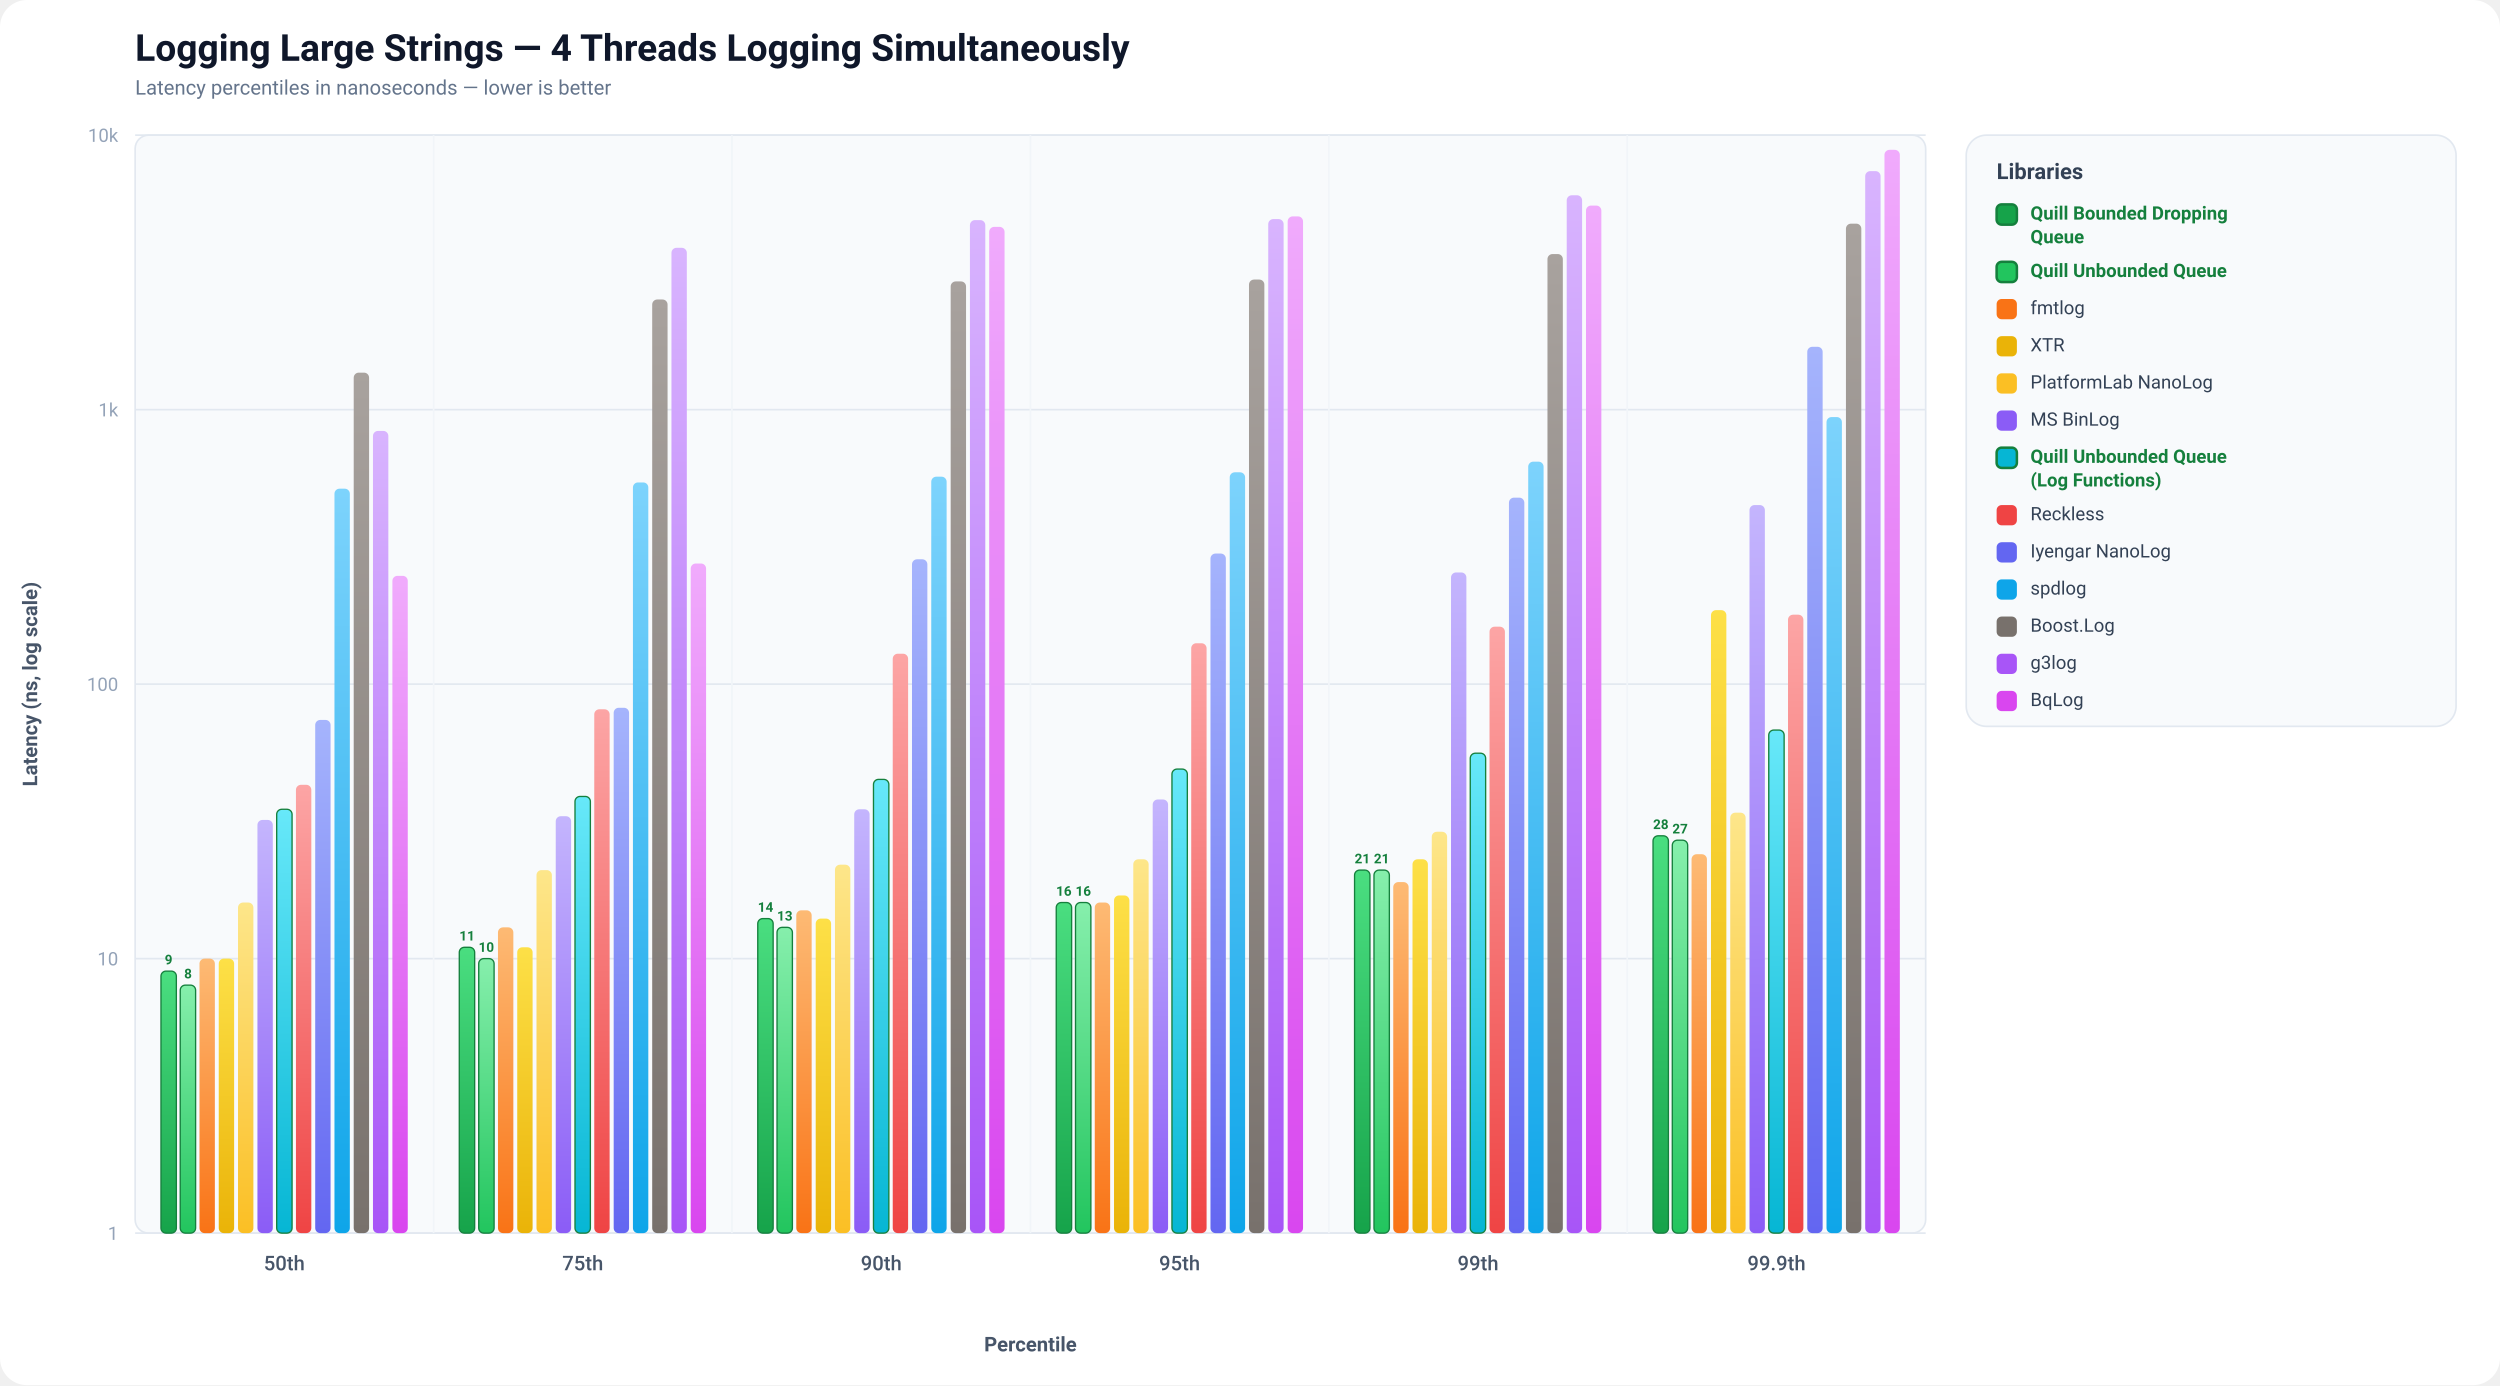
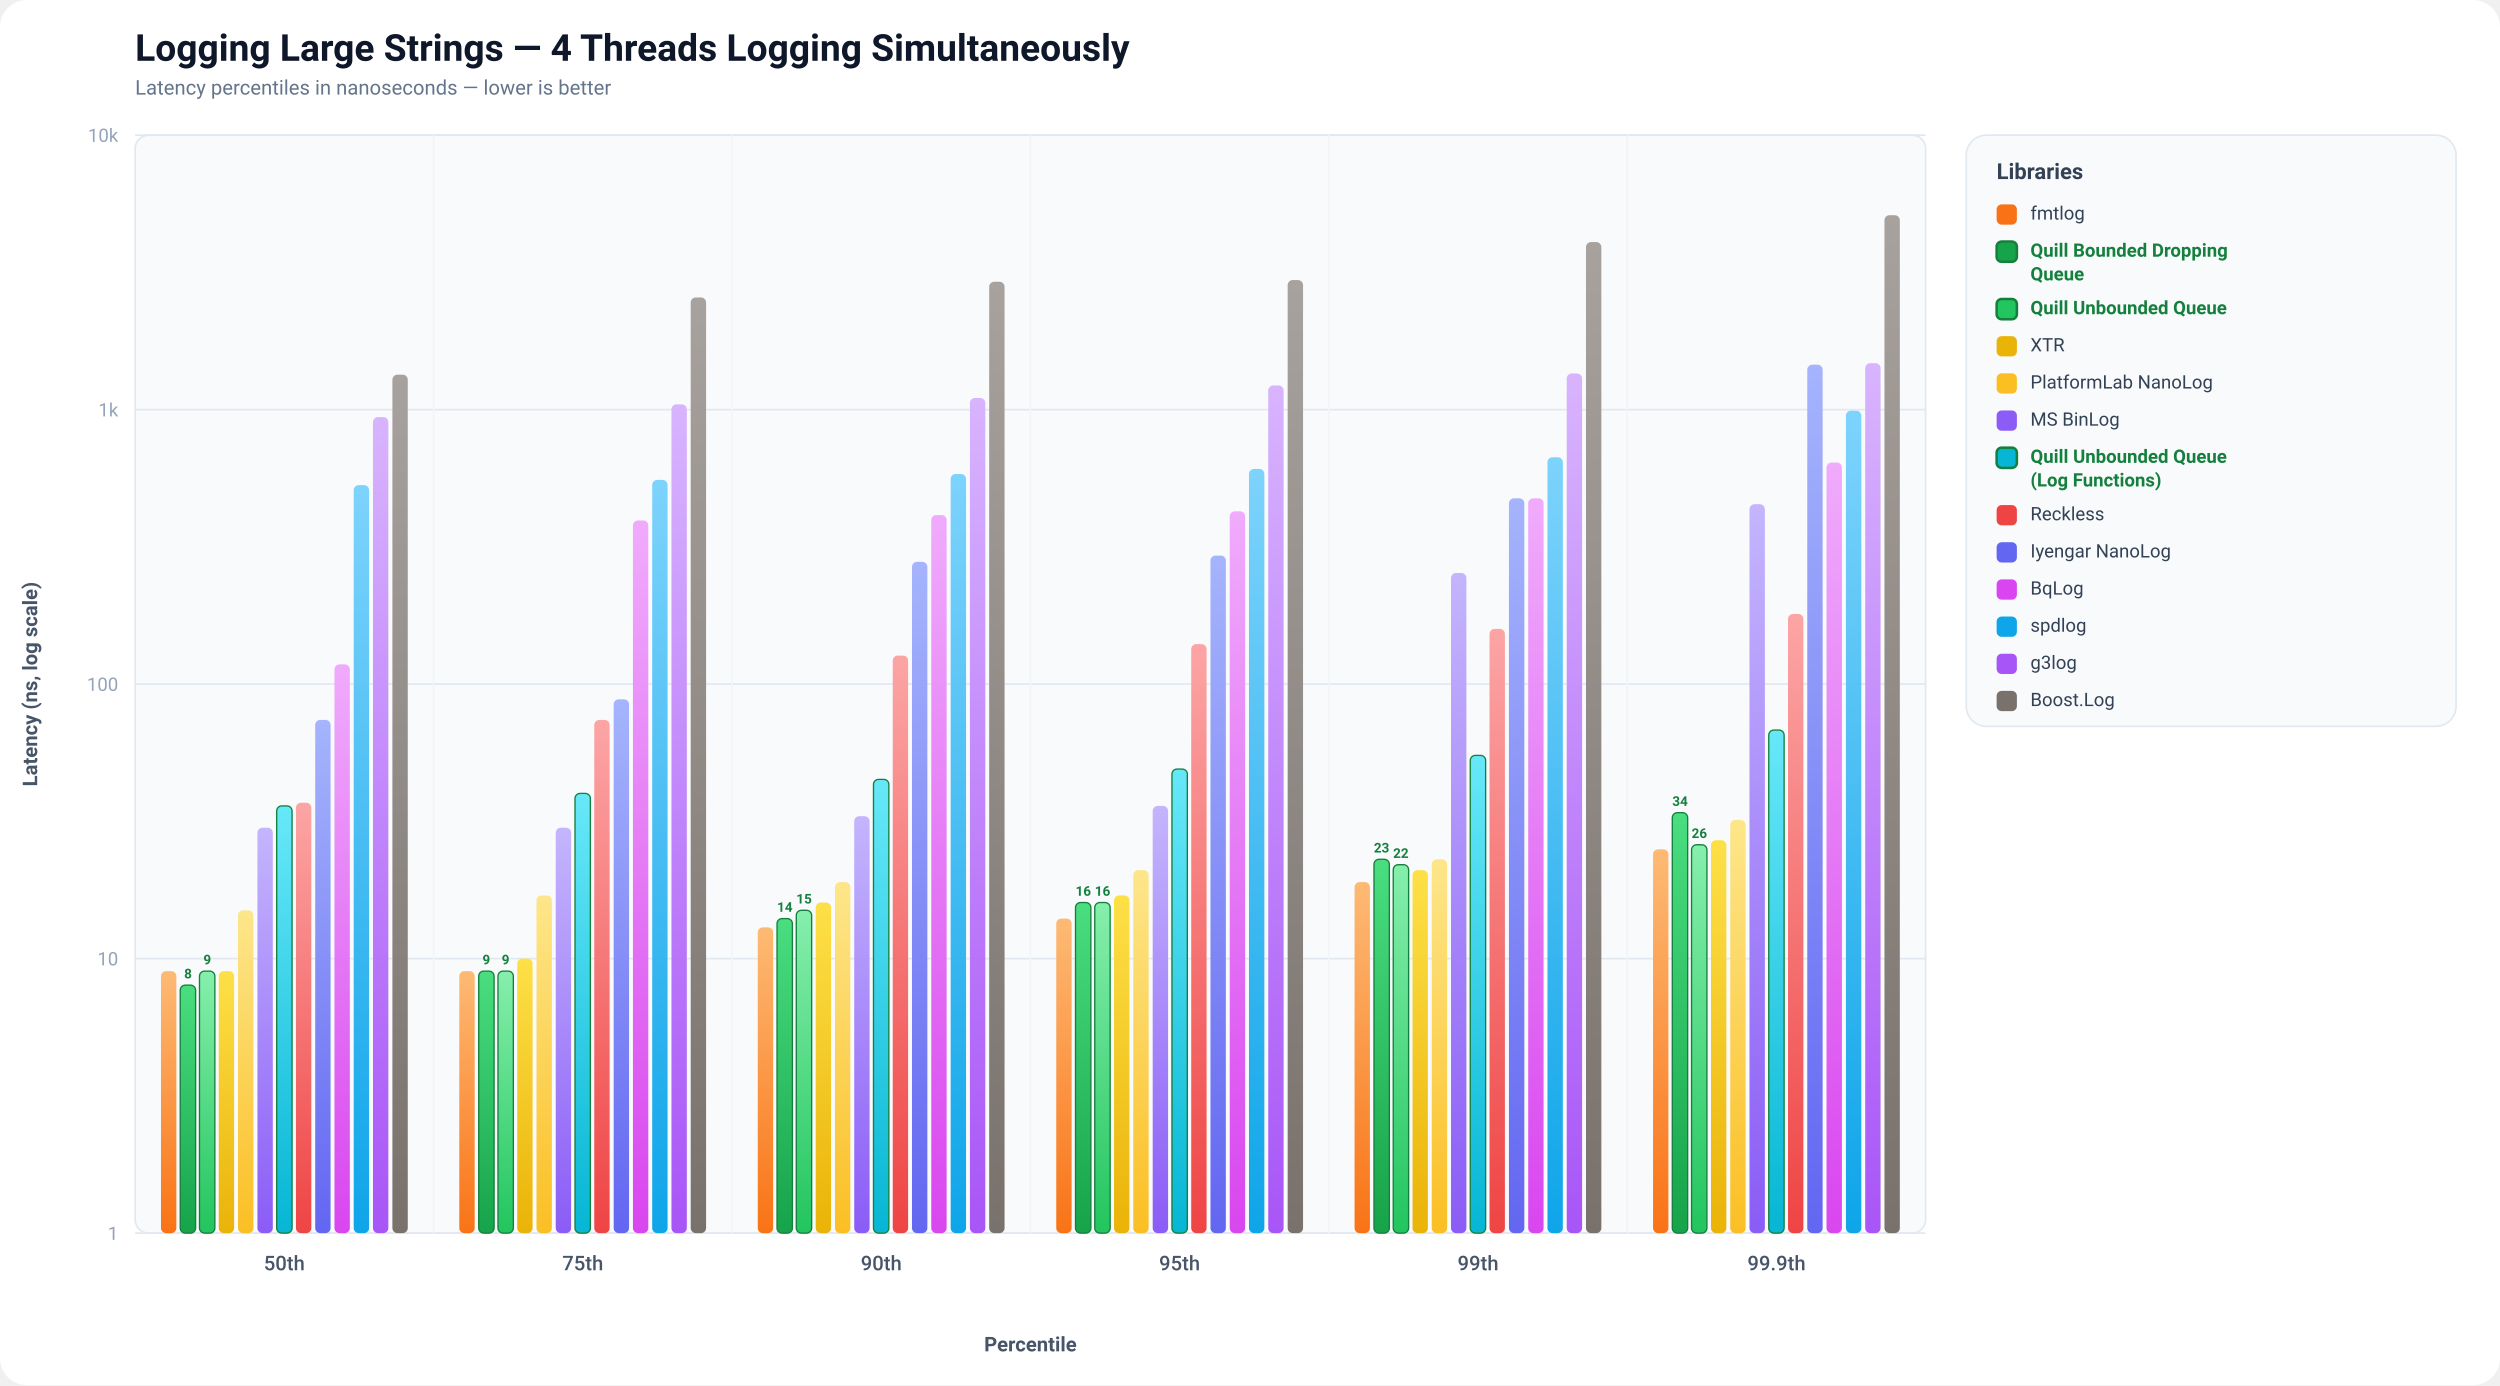
<svg xmlns="http://www.w3.org/2000/svg" width="1480" height="820" viewBox="0 0 1480 820">
  <defs>
+     <linearGradient id="grad_fmtlog" x1="0" y1="0" x2="0" y2="1">
+       <stop offset="0%" stop-color="#fdba74" />
+       <stop offset="100%" stop-color="#f97316" />
+     </linearGradient>
    <linearGradient id="grad_Quill_Bounded_Dropping_Queue" x1="0" y1="0" x2="0" y2="1">
      <stop offset="0%" stop-color="#4ade80" />
      <stop offset="100%" stop-color="#16a34a" />
    </linearGradient>
    <linearGradient id="grad_Quill_Unbounded_Queue" x1="0" y1="0" x2="0" y2="1">
      <stop offset="0%" stop-color="#86efac" />
      <stop offset="100%" stop-color="#22c55e" />
    </linearGradient>
-     <linearGradient id="grad_fmtlog" x1="0" y1="0" x2="0" y2="1">
-       <stop offset="0%" stop-color="#fdba74" />
-       <stop offset="100%" stop-color="#f97316" />
-     </linearGradient>
    <linearGradient id="grad_XTR" x1="0" y1="0" x2="0" y2="1">
      <stop offset="0%" stop-color="#fde047" />
      <stop offset="100%" stop-color="#eab308" />
    </linearGradient>
    <linearGradient id="grad_PlatformLab_NanoLog" x1="0" y1="0" x2="0" y2="1">
      <stop offset="0%" stop-color="#fde68a" />
      <stop offset="100%" stop-color="#fbbf24" />
    </linearGradient>
    <linearGradient id="grad_MS_BinLog" x1="0" y1="0" x2="0" y2="1">
      <stop offset="0%" stop-color="#c4b5fd" />
      <stop offset="100%" stop-color="#8b5cf6" />
    </linearGradient>
    <linearGradient id="grad_Quill_Unbounded_Queue__Log_Functions_" x1="0" y1="0" x2="0" y2="1">
      <stop offset="0%" stop-color="#67e8f9" />
      <stop offset="100%" stop-color="#06b6d4" />
    </linearGradient>
    <linearGradient id="grad_Reckless" x1="0" y1="0" x2="0" y2="1">
      <stop offset="0%" stop-color="#fca5a5" />
      <stop offset="100%" stop-color="#ef4444" />
    </linearGradient>
    <linearGradient id="grad_Iyengar_NanoLog" x1="0" y1="0" x2="0" y2="1">
      <stop offset="0%" stop-color="#a5b4fc" />
      <stop offset="100%" stop-color="#6366f1" />
    </linearGradient>
+     <linearGradient id="grad_BqLog" x1="0" y1="0" x2="0" y2="1">
+       <stop offset="0%" stop-color="#f0abfc" />
+       <stop offset="100%" stop-color="#d946ef" />
+     </linearGradient>
    <linearGradient id="grad_spdlog" x1="0" y1="0" x2="0" y2="1">
      <stop offset="0%" stop-color="#7dd3fc" />
      <stop offset="100%" stop-color="#0ea5e9" />
    </linearGradient>
+     <linearGradient id="grad_g3log" x1="0" y1="0" x2="0" y2="1">
+       <stop offset="0%" stop-color="#d8b4fe" />
+       <stop offset="100%" stop-color="#a855f7" />
+     </linearGradient>
    <linearGradient id="grad_Boost_Log" x1="0" y1="0" x2="0" y2="1">
      <stop offset="0%" stop-color="#a8a29e" />
      <stop offset="100%" stop-color="#78716c" />
-     </linearGradient>
-     <linearGradient id="grad_g3log" x1="0" y1="0" x2="0" y2="1">
-       <stop offset="0%" stop-color="#d8b4fe" />
-       <stop offset="100%" stop-color="#a855f7" />
-     </linearGradient>
-     <linearGradient id="grad_BqLog" x1="0" y1="0" x2="0" y2="1">
-       <stop offset="0%" stop-color="#f0abfc" />
-       <stop offset="100%" stop-color="#d946ef" />
    </linearGradient>
  </defs>
  <rect width="100%" height="100%" fill="#ffffff" rx="16" />
  <text x="80.0" y="36.0" font-family="-apple-system, BlinkMacSystemFont, Segoe UI, Roboto, Helvetica Neue, Arial, sans-serif" font-size="22" font-weight="700" text-anchor="start" fill="#0f172a">Logging Large Strings — 4 Threads Logging Simultaneously</text>
  <text x="80.0" y="56.0" font-family="-apple-system, BlinkMacSystemFont, Segoe UI, Roboto, Helvetica Neue, Arial, sans-serif" font-size="12" font-weight="400" text-anchor="start" fill="#64748b">Latency percentiles in nanoseconds — lower is better</text>
  <rect x="80" y="80" width="1060" height="650" rx="8" fill="#f8fafc" stroke="#e2e8f0" stroke-width="1" />
  <line x1="80" y1="730.0" x2="1140" y2="730.0" stroke="#e2e8f0" stroke-width="1" />
  <text x="70.0" y="734.0" font-family="-apple-system, BlinkMacSystemFont, Segoe UI, Roboto, Helvetica Neue, Arial, sans-serif" font-size="11" font-weight="400" text-anchor="end" fill="#94a3b8">1</text>
  <line x1="80" y1="567.5" x2="1140" y2="567.5" stroke="#e2e8f0" stroke-width="1" />
  <text x="70.0" y="571.5" font-family="-apple-system, BlinkMacSystemFont, Segoe UI, Roboto, Helvetica Neue, Arial, sans-serif" font-size="11" font-weight="400" text-anchor="end" fill="#94a3b8">10</text>
  <line x1="80" y1="405.0" x2="1140" y2="405.0" stroke="#e2e8f0" stroke-width="1" />
  <text x="70.0" y="409.0" font-family="-apple-system, BlinkMacSystemFont, Segoe UI, Roboto, Helvetica Neue, Arial, sans-serif" font-size="11" font-weight="400" text-anchor="end" fill="#94a3b8">100</text>
  <line x1="80" y1="242.5" x2="1140" y2="242.5" stroke="#e2e8f0" stroke-width="1" />
  <text x="70.0" y="246.5" font-family="-apple-system, BlinkMacSystemFont, Segoe UI, Roboto, Helvetica Neue, Arial, sans-serif" font-size="11" font-weight="400" text-anchor="end" fill="#94a3b8">1k</text>
  <line x1="80" y1="80.0" x2="1140" y2="80.0" stroke="#e2e8f0" stroke-width="1" />
  <text x="70.0" y="84.0" font-family="-apple-system, BlinkMacSystemFont, Segoe UI, Roboto, Helvetica Neue, Arial, sans-serif" font-size="11" font-weight="400" text-anchor="end" fill="#94a3b8">10k</text>
  <text x="168.3" y="752.0" font-family="-apple-system, BlinkMacSystemFont, Segoe UI, Roboto, Helvetica Neue, Arial, sans-serif" font-size="12" font-weight="500" text-anchor="middle" fill="#475569">50th</text>
-   <rect x="95.3" y="574.9" width="9.1" height="155.1" rx="3" fill="url(#grad_Quill_Bounded_Dropping_Queue)" stroke="#15803d" stroke-width="0.8" />
-   <rect x="106.7" y="583.2" width="9.1" height="146.8" rx="3" fill="url(#grad_Quill_Unbounded_Queue)" stroke="#15803d" stroke-width="0.8" />
-   <rect x="118.1" y="567.5" width="9.1" height="162.5" rx="3" fill="url(#grad_fmtlog)" />
-   <rect x="129.5" y="567.5" width="9.1" height="162.5" rx="3" fill="url(#grad_XTR)" />
-   <rect x="140.9" y="534.3" width="9.1" height="195.7" rx="3" fill="url(#grad_PlatformLab_NanoLog)" />
-   <rect x="152.4" y="485.4" width="9.1" height="244.6" rx="3" fill="url(#grad_MS_BinLog)" />
-   <rect x="163.8" y="479.1" width="9.1" height="250.9" rx="3" fill="url(#grad_Quill_Unbounded_Queue__Log_Functions_)" stroke="#15803d" stroke-width="0.8" />
-   <rect x="175.2" y="464.6" width="9.1" height="265.4" rx="3" fill="url(#grad_Reckless)" />
+   <rect x="95.3" y="574.9" width="9.1" height="155.1" rx="3" fill="url(#grad_fmtlog)" />
+   <rect x="106.7" y="583.2" width="9.1" height="146.8" rx="3" fill="url(#grad_Quill_Bounded_Dropping_Queue)" stroke="#15803d" stroke-width="0.8" />
+   <rect x="118.1" y="574.9" width="9.1" height="155.1" rx="3" fill="url(#grad_Quill_Unbounded_Queue)" stroke="#15803d" stroke-width="0.8" />
+   <rect x="129.5" y="574.9" width="9.1" height="155.1" rx="3" fill="url(#grad_XTR)" />
+   <rect x="140.9" y="538.9" width="9.1" height="191.1" rx="3" fill="url(#grad_PlatformLab_NanoLog)" />
+   <rect x="152.4" y="490.0" width="9.1" height="240.0" rx="3" fill="url(#grad_MS_BinLog)" />
+   <rect x="163.8" y="477.1" width="9.1" height="252.9" rx="3" fill="url(#grad_Quill_Unbounded_Queue__Log_Functions_)" stroke="#15803d" stroke-width="0.8" />
+   <rect x="175.2" y="475.2" width="9.1" height="254.8" rx="3" fill="url(#grad_Reckless)" />
  <rect x="186.6" y="426.2" width="9.1" height="303.8" rx="3" fill="url(#grad_Iyengar_NanoLog)" />
-   <rect x="198.0" y="289.3" width="9.1" height="440.7" rx="3" fill="url(#grad_spdlog)" />
-   <rect x="209.4" y="220.6" width="9.1" height="509.4" rx="3" fill="url(#grad_Boost_Log)" />
-   <rect x="220.8" y="255.1" width="9.1" height="474.9" rx="3" fill="url(#grad_g3log)" />
-   <rect x="232.3" y="340.9" width="9.1" height="389.1" rx="3" fill="url(#grad_BqLog)" />
+   <rect x="198.0" y="393.3" width="9.1" height="336.7" rx="3" fill="url(#grad_BqLog)" />
+   <rect x="209.4" y="287.2" width="9.1" height="442.8" rx="3" fill="url(#grad_spdlog)" />
+   <rect x="220.8" y="246.9" width="9.1" height="483.1" rx="3" fill="url(#grad_g3log)" />
+   <rect x="232.3" y="221.8" width="9.1" height="508.2" rx="3" fill="url(#grad_Boost_Log)" />
  <line x1="256.7" y1="80" x2="256.7" y2="730" stroke="#f1f5f9" stroke-width="1" />
  <text x="345.0" y="752.0" font-family="-apple-system, BlinkMacSystemFont, Segoe UI, Roboto, Helvetica Neue, Arial, sans-serif" font-size="12" font-weight="500" text-anchor="middle" fill="#475569">75th</text>
-   <rect x="271.9" y="560.8" width="9.1" height="169.2" rx="3" fill="url(#grad_Quill_Bounded_Dropping_Queue)" stroke="#15803d" stroke-width="0.8" />
-   <rect x="283.4" y="567.5" width="9.1" height="162.5" rx="3" fill="url(#grad_Quill_Unbounded_Queue)" stroke="#15803d" stroke-width="0.8" />
-   <rect x="294.8" y="549.0" width="9.1" height="181.0" rx="3" fill="url(#grad_fmtlog)" />
-   <rect x="306.2" y="560.8" width="9.1" height="169.2" rx="3" fill="url(#grad_XTR)" />
-   <rect x="317.6" y="515.1" width="9.1" height="214.9" rx="3" fill="url(#grad_PlatformLab_NanoLog)" />
-   <rect x="329.0" y="483.2" width="9.1" height="246.8" rx="3" fill="url(#grad_MS_BinLog)" />
-   <rect x="340.4" y="471.5" width="9.1" height="258.5" rx="3" fill="url(#grad_Quill_Unbounded_Queue__Log_Functions_)" stroke="#15803d" stroke-width="0.8" />
-   <rect x="351.8" y="419.9" width="9.1" height="310.1" rx="3" fill="url(#grad_Reckless)" />
-   <rect x="363.3" y="419.0" width="9.1" height="311.0" rx="3" fill="url(#grad_Iyengar_NanoLog)" />
-   <rect x="374.7" y="285.6" width="9.1" height="444.4" rx="3" fill="url(#grad_spdlog)" />
-   <rect x="386.1" y="177.3" width="9.1" height="552.7" rx="3" fill="url(#grad_Boost_Log)" />
-   <rect x="397.5" y="146.7" width="9.1" height="583.3" rx="3" fill="url(#grad_g3log)" />
-   <rect x="408.9" y="333.6" width="9.1" height="396.4" rx="3" fill="url(#grad_BqLog)" />
+   <rect x="271.9" y="574.9" width="9.1" height="155.1" rx="3" fill="url(#grad_fmtlog)" />
+   <rect x="283.4" y="574.9" width="9.1" height="155.1" rx="3" fill="url(#grad_Quill_Bounded_Dropping_Queue)" stroke="#15803d" stroke-width="0.8" />
+   <rect x="294.8" y="574.9" width="9.1" height="155.1" rx="3" fill="url(#grad_Quill_Unbounded_Queue)" stroke="#15803d" stroke-width="0.8" />
+   <rect x="306.2" y="567.5" width="9.1" height="162.5" rx="3" fill="url(#grad_XTR)" />
+   <rect x="317.6" y="530.1" width="9.1" height="199.9" rx="3" fill="url(#grad_PlatformLab_NanoLog)" />
+   <rect x="329.0" y="490.0" width="9.1" height="240.0" rx="3" fill="url(#grad_MS_BinLog)" />
+   <rect x="340.4" y="469.7" width="9.1" height="260.3" rx="3" fill="url(#grad_Quill_Unbounded_Queue__Log_Functions_)" stroke="#15803d" stroke-width="0.8" />
+   <rect x="351.8" y="426.2" width="9.1" height="303.8" rx="3" fill="url(#grad_Reckless)" />
+   <rect x="363.3" y="414.0" width="9.1" height="316.0" rx="3" fill="url(#grad_Iyengar_NanoLog)" />
+   <rect x="374.7" y="308.1" width="9.1" height="421.9" rx="3" fill="url(#grad_BqLog)" />
+   <rect x="386.1" y="284.1" width="9.1" height="445.9" rx="3" fill="url(#grad_spdlog)" />
+   <rect x="397.5" y="239.4" width="9.1" height="490.6" rx="3" fill="url(#grad_g3log)" />
+   <rect x="408.9" y="176.1" width="9.1" height="553.9" rx="3" fill="url(#grad_Boost_Log)" />
  <line x1="433.3" y1="80" x2="433.3" y2="730" stroke="#f1f5f9" stroke-width="1" />
  <text x="521.7" y="752.0" font-family="-apple-system, BlinkMacSystemFont, Segoe UI, Roboto, Helvetica Neue, Arial, sans-serif" font-size="12" font-weight="500" text-anchor="middle" fill="#475569">90th</text>
-   <rect x="448.6" y="543.8" width="9.1" height="186.2" rx="3" fill="url(#grad_Quill_Bounded_Dropping_Queue)" stroke="#15803d" stroke-width="0.8" />
-   <rect x="460.0" y="549.0" width="9.1" height="181.0" rx="3" fill="url(#grad_Quill_Unbounded_Queue)" stroke="#15803d" stroke-width="0.8" />
-   <rect x="471.4" y="538.9" width="9.1" height="191.1" rx="3" fill="url(#grad_fmtlog)" />
-   <rect x="482.9" y="543.8" width="9.1" height="186.2" rx="3" fill="url(#grad_XTR)" />
-   <rect x="494.3" y="511.9" width="9.1" height="218.1" rx="3" fill="url(#grad_PlatformLab_NanoLog)" />
-   <rect x="505.7" y="479.1" width="9.1" height="250.9" rx="3" fill="url(#grad_MS_BinLog)" />
+   <rect x="448.6" y="549.0" width="9.1" height="181.0" rx="3" fill="url(#grad_fmtlog)" />
+   <rect x="460.0" y="543.8" width="9.1" height="186.2" rx="3" fill="url(#grad_Quill_Bounded_Dropping_Queue)" stroke="#15803d" stroke-width="0.8" />
+   <rect x="471.4" y="538.9" width="9.1" height="191.1" rx="3" fill="url(#grad_Quill_Unbounded_Queue)" stroke="#15803d" stroke-width="0.8" />
+   <rect x="482.9" y="534.3" width="9.1" height="195.7" rx="3" fill="url(#grad_XTR)" />
+   <rect x="494.3" y="522.2" width="9.1" height="207.8" rx="3" fill="url(#grad_PlatformLab_NanoLog)" />
+   <rect x="505.7" y="483.2" width="9.1" height="246.8" rx="3" fill="url(#grad_MS_BinLog)" />
  <rect x="517.1" y="461.4" width="9.1" height="268.6" rx="3" fill="url(#grad_Quill_Unbounded_Queue__Log_Functions_)" stroke="#15803d" stroke-width="0.8" />
-   <rect x="528.5" y="387.0" width="9.1" height="343.0" rx="3" fill="url(#grad_Reckless)" />
-   <rect x="539.9" y="331.1" width="9.1" height="398.9" rx="3" fill="url(#grad_Iyengar_NanoLog)" />
-   <rect x="551.3" y="282.2" width="9.1" height="447.8" rx="3" fill="url(#grad_spdlog)" />
-   <rect x="562.8" y="166.6" width="9.1" height="563.4" rx="3" fill="url(#grad_Boost_Log)" />
-   <rect x="574.2" y="130.3" width="9.1" height="599.7" rx="3" fill="url(#grad_g3log)" />
-   <rect x="585.6" y="134.3" width="9.1" height="595.7" rx="3" fill="url(#grad_BqLog)" />
+   <rect x="528.5" y="388.1" width="9.1" height="341.9" rx="3" fill="url(#grad_Reckless)" />
+   <rect x="539.9" y="332.6" width="9.1" height="397.4" rx="3" fill="url(#grad_Iyengar_NanoLog)" />
+   <rect x="551.3" y="304.9" width="9.1" height="425.1" rx="3" fill="url(#grad_BqLog)" />
+   <rect x="562.8" y="280.6" width="9.1" height="449.4" rx="3" fill="url(#grad_spdlog)" />
+   <rect x="574.2" y="235.6" width="9.1" height="494.4" rx="3" fill="url(#grad_g3log)" />
+   <rect x="585.6" y="166.8" width="9.1" height="563.2" rx="3" fill="url(#grad_Boost_Log)" />
  <line x1="610.0" y1="80" x2="610.0" y2="730" stroke="#f1f5f9" stroke-width="1" />
  <text x="698.3" y="752.0" font-family="-apple-system, BlinkMacSystemFont, Segoe UI, Roboto, Helvetica Neue, Arial, sans-serif" font-size="12" font-weight="500" text-anchor="middle" fill="#475569">95th</text>
-   <rect x="625.3" y="534.3" width="9.1" height="195.7" rx="3" fill="url(#grad_Quill_Bounded_Dropping_Queue)" stroke="#15803d" stroke-width="0.8" />
-   <rect x="636.7" y="534.3" width="9.1" height="195.7" rx="3" fill="url(#grad_Quill_Unbounded_Queue)" stroke="#15803d" stroke-width="0.8" />
-   <rect x="648.1" y="534.3" width="9.1" height="195.7" rx="3" fill="url(#grad_fmtlog)" />
+   <rect x="625.3" y="543.8" width="9.1" height="186.2" rx="3" fill="url(#grad_fmtlog)" />
+   <rect x="636.7" y="534.3" width="9.1" height="195.7" rx="3" fill="url(#grad_Quill_Bounded_Dropping_Queue)" stroke="#15803d" stroke-width="0.8" />
+   <rect x="648.1" y="534.3" width="9.1" height="195.7" rx="3" fill="url(#grad_Quill_Unbounded_Queue)" stroke="#15803d" stroke-width="0.8" />
  <rect x="659.5" y="530.1" width="9.1" height="199.9" rx="3" fill="url(#grad_XTR)" />
-   <rect x="670.9" y="508.7" width="9.1" height="221.3" rx="3" fill="url(#grad_PlatformLab_NanoLog)" />
-   <rect x="682.4" y="473.3" width="9.1" height="256.7" rx="3" fill="url(#grad_MS_BinLog)" />
+   <rect x="670.9" y="515.1" width="9.1" height="214.9" rx="3" fill="url(#grad_PlatformLab_NanoLog)" />
+   <rect x="682.4" y="477.1" width="9.1" height="252.9" rx="3" fill="url(#grad_MS_BinLog)" />
  <rect x="693.8" y="455.3" width="9.1" height="274.7" rx="3" fill="url(#grad_Quill_Unbounded_Queue__Log_Functions_)" stroke="#15803d" stroke-width="0.8" />
-   <rect x="705.2" y="380.8" width="9.1" height="349.2" rx="3" fill="url(#grad_Reckless)" />
-   <rect x="716.6" y="327.7" width="9.1" height="402.3" rx="3" fill="url(#grad_Iyengar_NanoLog)" />
-   <rect x="728.0" y="279.6" width="9.1" height="450.4" rx="3" fill="url(#grad_spdlog)" />
-   <rect x="739.4" y="165.5" width="9.1" height="564.5" rx="3" fill="url(#grad_Boost_Log)" />
-   <rect x="750.8" y="129.7" width="9.1" height="600.3" rx="3" fill="url(#grad_g3log)" />
-   <rect x="762.3" y="128.1" width="9.1" height="601.9" rx="3" fill="url(#grad_BqLog)" />
+   <rect x="705.2" y="381.3" width="9.1" height="348.7" rx="3" fill="url(#grad_Reckless)" />
+   <rect x="716.6" y="328.9" width="9.1" height="401.1" rx="3" fill="url(#grad_Iyengar_NanoLog)" />
+   <rect x="728.0" y="302.7" width="9.1" height="427.3" rx="3" fill="url(#grad_BqLog)" />
+   <rect x="739.4" y="277.6" width="9.1" height="452.4" rx="3" fill="url(#grad_spdlog)" />
+   <rect x="750.8" y="228.2" width="9.1" height="501.8" rx="3" fill="url(#grad_g3log)" />
+   <rect x="762.3" y="165.8" width="9.1" height="564.2" rx="3" fill="url(#grad_Boost_Log)" />
  <line x1="786.7" y1="80" x2="786.7" y2="730" stroke="#f1f5f9" stroke-width="1" />
  <text x="875.0" y="752.0" font-family="-apple-system, BlinkMacSystemFont, Segoe UI, Roboto, Helvetica Neue, Arial, sans-serif" font-size="12" font-weight="500" text-anchor="middle" fill="#475569">99th</text>
-   <rect x="801.9" y="515.1" width="9.1" height="214.9" rx="3" fill="url(#grad_Quill_Bounded_Dropping_Queue)" stroke="#15803d" stroke-width="0.8" />
-   <rect x="813.4" y="515.1" width="9.1" height="214.9" rx="3" fill="url(#grad_Quill_Unbounded_Queue)" stroke="#15803d" stroke-width="0.8" />
-   <rect x="824.8" y="522.2" width="9.1" height="207.8" rx="3" fill="url(#grad_fmtlog)" />
-   <rect x="836.2" y="508.7" width="9.1" height="221.3" rx="3" fill="url(#grad_XTR)" />
-   <rect x="847.6" y="492.4" width="9.1" height="237.6" rx="3" fill="url(#grad_PlatformLab_NanoLog)" />
-   <rect x="859.0" y="338.9" width="9.1" height="391.1" rx="3" fill="url(#grad_MS_BinLog)" />
-   <rect x="870.4" y="445.9" width="9.1" height="284.1" rx="3" fill="url(#grad_Quill_Unbounded_Queue__Log_Functions_)" stroke="#15803d" stroke-width="0.8" />
-   <rect x="881.8" y="371.0" width="9.1" height="359.0" rx="3" fill="url(#grad_Reckless)" />
-   <rect x="893.3" y="294.6" width="9.1" height="435.4" rx="3" fill="url(#grad_Iyengar_NanoLog)" />
-   <rect x="904.7" y="273.3" width="9.1" height="456.7" rx="3" fill="url(#grad_spdlog)" />
-   <rect x="916.1" y="150.4" width="9.1" height="579.6" rx="3" fill="url(#grad_Boost_Log)" />
-   <rect x="927.5" y="115.6" width="9.1" height="614.4" rx="3" fill="url(#grad_g3log)" />
-   <rect x="938.9" y="121.7" width="9.1" height="608.3" rx="3" fill="url(#grad_BqLog)" />
+   <rect x="801.9" y="522.2" width="9.1" height="207.8" rx="3" fill="url(#grad_fmtlog)" />
+   <rect x="813.4" y="508.7" width="9.1" height="221.3" rx="3" fill="url(#grad_Quill_Bounded_Dropping_Queue)" stroke="#15803d" stroke-width="0.8" />
+   <rect x="824.8" y="511.9" width="9.1" height="218.1" rx="3" fill="url(#grad_Quill_Unbounded_Queue)" stroke="#15803d" stroke-width="0.8" />
+   <rect x="836.2" y="515.1" width="9.1" height="214.9" rx="3" fill="url(#grad_XTR)" />
+   <rect x="847.6" y="508.7" width="9.1" height="221.3" rx="3" fill="url(#grad_PlatformLab_NanoLog)" />
+   <rect x="859.0" y="339.2" width="9.1" height="390.8" rx="3" fill="url(#grad_MS_BinLog)" />
+   <rect x="870.4" y="447.2" width="9.1" height="282.8" rx="3" fill="url(#grad_Quill_Unbounded_Queue__Log_Functions_)" stroke="#15803d" stroke-width="0.8" />
+   <rect x="881.8" y="372.3" width="9.1" height="357.7" rx="3" fill="url(#grad_Reckless)" />
+   <rect x="893.3" y="295.0" width="9.1" height="435.0" rx="3" fill="url(#grad_Iyengar_NanoLog)" />
+   <rect x="904.7" y="295.0" width="9.1" height="435.0" rx="3" fill="url(#grad_BqLog)" />
+   <rect x="916.1" y="270.7" width="9.1" height="459.3" rx="3" fill="url(#grad_spdlog)" />
+   <rect x="927.5" y="221.1" width="9.1" height="508.9" rx="3" fill="url(#grad_g3log)" />
+   <rect x="938.9" y="143.3" width="9.1" height="586.7" rx="3" fill="url(#grad_Boost_Log)" />
  <line x1="963.3" y1="80" x2="963.3" y2="730" stroke="#f1f5f9" stroke-width="1" />
  <text x="1051.7" y="752.0" font-family="-apple-system, BlinkMacSystemFont, Segoe UI, Roboto, Helvetica Neue, Arial, sans-serif" font-size="12" font-weight="500" text-anchor="middle" fill="#475569">99.9th</text>
-   <rect x="978.6" y="494.8" width="9.1" height="235.2" rx="3" fill="url(#grad_Quill_Bounded_Dropping_Queue)" stroke="#15803d" stroke-width="0.8" />
-   <rect x="990.0" y="497.4" width="9.1" height="232.6" rx="3" fill="url(#grad_Quill_Unbounded_Queue)" stroke="#15803d" stroke-width="0.8" />
-   <rect x="1001.4" y="505.7" width="9.1" height="224.3" rx="3" fill="url(#grad_fmtlog)" />
-   <rect x="1012.9" y="361.2" width="9.1" height="368.8" rx="3" fill="url(#grad_XTR)" />
-   <rect x="1024.3" y="481.1" width="9.1" height="248.9" rx="3" fill="url(#grad_PlatformLab_NanoLog)" />
-   <rect x="1035.7" y="299.0" width="9.1" height="431.0" rx="3" fill="url(#grad_MS_BinLog)" />
+   <rect x="978.6" y="502.8" width="9.1" height="227.2" rx="3" fill="url(#grad_fmtlog)" />
+   <rect x="990.0" y="481.1" width="9.1" height="248.9" rx="3" fill="url(#grad_Quill_Bounded_Dropping_Queue)" stroke="#15803d" stroke-width="0.8" />
+   <rect x="1001.4" y="500.1" width="9.1" height="229.9" rx="3" fill="url(#grad_Quill_Unbounded_Queue)" stroke="#15803d" stroke-width="0.8" />
+   <rect x="1012.9" y="497.4" width="9.1" height="232.6" rx="3" fill="url(#grad_XTR)" />
+   <rect x="1024.3" y="485.4" width="9.1" height="244.6" rx="3" fill="url(#grad_PlatformLab_NanoLog)" />
+   <rect x="1035.7" y="298.5" width="9.1" height="431.5" rx="3" fill="url(#grad_MS_BinLog)" />
  <rect x="1047.1" y="432.2" width="9.1" height="297.8" rx="3" fill="url(#grad_Quill_Unbounded_Queue__Log_Functions_)" stroke="#15803d" stroke-width="0.8" />
-   <rect x="1058.5" y="363.9" width="9.1" height="366.1" rx="3" fill="url(#grad_Reckless)" />
-   <rect x="1069.9" y="205.3" width="9.1" height="524.7" rx="3" fill="url(#grad_Iyengar_NanoLog)" />
-   <rect x="1081.3" y="246.9" width="9.1" height="483.1" rx="3" fill="url(#grad_spdlog)" />
-   <rect x="1092.8" y="132.4" width="9.1" height="597.6" rx="3" fill="url(#grad_Boost_Log)" />
-   <rect x="1104.2" y="101.3" width="9.1" height="628.7" rx="3" fill="url(#grad_g3log)" />
-   <rect x="1115.6" y="88.7" width="9.1" height="641.3" rx="3" fill="url(#grad_BqLog)" />
-   <text x="99.8" y="570.9" font-family="-apple-system, BlinkMacSystemFont, Segoe UI, Roboto, Helvetica Neue, Arial, sans-serif" font-size="8" font-weight="700" text-anchor="middle" fill="#15803d">9</text>
+   <rect x="1058.5" y="363.5" width="9.1" height="366.5" rx="3" fill="url(#grad_Reckless)" />
+   <rect x="1069.9" y="215.9" width="9.1" height="514.1" rx="3" fill="url(#grad_Iyengar_NanoLog)" />
+   <rect x="1081.3" y="273.8" width="9.1" height="456.2" rx="3" fill="url(#grad_BqLog)" />
+   <rect x="1092.8" y="243.1" width="9.1" height="486.9" rx="3" fill="url(#grad_spdlog)" />
+   <rect x="1104.2" y="215.0" width="9.1" height="515.0" rx="3" fill="url(#grad_g3log)" />
+   <rect x="1115.6" y="127.4" width="9.1" height="602.6" rx="3" fill="url(#grad_Boost_Log)" />
  <text x="111.3" y="579.2" font-family="-apple-system, BlinkMacSystemFont, Segoe UI, Roboto, Helvetica Neue, Arial, sans-serif" font-size="8" font-weight="700" text-anchor="middle" fill="#15803d">8</text>
-   <text x="276.5" y="556.8" font-family="-apple-system, BlinkMacSystemFont, Segoe UI, Roboto, Helvetica Neue, Arial, sans-serif" font-size="8" font-weight="700" text-anchor="middle" fill="#15803d">11</text>
-   <text x="287.9" y="563.5" font-family="-apple-system, BlinkMacSystemFont, Segoe UI, Roboto, Helvetica Neue, Arial, sans-serif" font-size="8" font-weight="700" text-anchor="middle" fill="#15803d">10</text>
-   <text x="453.2" y="539.8" font-family="-apple-system, BlinkMacSystemFont, Segoe UI, Roboto, Helvetica Neue, Arial, sans-serif" font-size="8" font-weight="700" text-anchor="middle" fill="#15803d">14</text>
-   <text x="464.6" y="545.0" font-family="-apple-system, BlinkMacSystemFont, Segoe UI, Roboto, Helvetica Neue, Arial, sans-serif" font-size="8" font-weight="700" text-anchor="middle" fill="#15803d">13</text>
-   <text x="629.8" y="530.3" font-family="-apple-system, BlinkMacSystemFont, Segoe UI, Roboto, Helvetica Neue, Arial, sans-serif" font-size="8" font-weight="700" text-anchor="middle" fill="#15803d">16</text>
+   <text x="122.7" y="570.9" font-family="-apple-system, BlinkMacSystemFont, Segoe UI, Roboto, Helvetica Neue, Arial, sans-serif" font-size="8" font-weight="700" text-anchor="middle" fill="#15803d">9</text>
+   <text x="287.9" y="570.9" font-family="-apple-system, BlinkMacSystemFont, Segoe UI, Roboto, Helvetica Neue, Arial, sans-serif" font-size="8" font-weight="700" text-anchor="middle" fill="#15803d">9</text>
+   <text x="299.3" y="570.9" font-family="-apple-system, BlinkMacSystemFont, Segoe UI, Roboto, Helvetica Neue, Arial, sans-serif" font-size="8" font-weight="700" text-anchor="middle" fill="#15803d">9</text>
+   <text x="464.6" y="539.8" font-family="-apple-system, BlinkMacSystemFont, Segoe UI, Roboto, Helvetica Neue, Arial, sans-serif" font-size="8" font-weight="700" text-anchor="middle" fill="#15803d">14</text>
+   <text x="476.0" y="534.9" font-family="-apple-system, BlinkMacSystemFont, Segoe UI, Roboto, Helvetica Neue, Arial, sans-serif" font-size="8" font-weight="700" text-anchor="middle" fill="#15803d">15</text>
  <text x="641.3" y="530.3" font-family="-apple-system, BlinkMacSystemFont, Segoe UI, Roboto, Helvetica Neue, Arial, sans-serif" font-size="8" font-weight="700" text-anchor="middle" fill="#15803d">16</text>
-   <text x="806.5" y="511.1" font-family="-apple-system, BlinkMacSystemFont, Segoe UI, Roboto, Helvetica Neue, Arial, sans-serif" font-size="8" font-weight="700" text-anchor="middle" fill="#15803d">21</text>
-   <text x="817.9" y="511.1" font-family="-apple-system, BlinkMacSystemFont, Segoe UI, Roboto, Helvetica Neue, Arial, sans-serif" font-size="8" font-weight="700" text-anchor="middle" fill="#15803d">21</text>
-   <text x="983.2" y="490.8" font-family="-apple-system, BlinkMacSystemFont, Segoe UI, Roboto, Helvetica Neue, Arial, sans-serif" font-size="8" font-weight="700" text-anchor="middle" fill="#15803d">28</text>
-   <text x="994.6" y="493.4" font-family="-apple-system, BlinkMacSystemFont, Segoe UI, Roboto, Helvetica Neue, Arial, sans-serif" font-size="8" font-weight="700" text-anchor="middle" fill="#15803d">27</text>
+   <text x="652.7" y="530.3" font-family="-apple-system, BlinkMacSystemFont, Segoe UI, Roboto, Helvetica Neue, Arial, sans-serif" font-size="8" font-weight="700" text-anchor="middle" fill="#15803d">16</text>
+   <text x="817.9" y="504.7" font-family="-apple-system, BlinkMacSystemFont, Segoe UI, Roboto, Helvetica Neue, Arial, sans-serif" font-size="8" font-weight="700" text-anchor="middle" fill="#15803d">23</text>
+   <text x="829.3" y="507.9" font-family="-apple-system, BlinkMacSystemFont, Segoe UI, Roboto, Helvetica Neue, Arial, sans-serif" font-size="8" font-weight="700" text-anchor="middle" fill="#15803d">22</text>
+   <text x="994.6" y="477.1" font-family="-apple-system, BlinkMacSystemFont, Segoe UI, Roboto, Helvetica Neue, Arial, sans-serif" font-size="8" font-weight="700" text-anchor="middle" fill="#15803d">34</text>
+   <text x="1006.0" y="496.1" font-family="-apple-system, BlinkMacSystemFont, Segoe UI, Roboto, Helvetica Neue, Arial, sans-serif" font-size="8" font-weight="700" text-anchor="middle" fill="#15803d">26</text>
  <text x="610.0" y="800.0" font-family="-apple-system, BlinkMacSystemFont, Segoe UI, Roboto, Helvetica Neue, Arial, sans-serif" font-size="12" font-weight="600" text-anchor="middle" fill="#475569">Percentile</text>
  <text x="22.0" y="405.0" font-family="-apple-system, BlinkMacSystemFont, Segoe UI, Roboto, Helvetica Neue, Arial, sans-serif" font-size="12" font-weight="600" text-anchor="middle" fill="#475569" transform="rotate(-90 22 405.0)">Latency (ns, log scale)</text>
  <rect x="1164.0" y="80.0" width="290" height="350" rx="12" fill="#f8fafc" stroke="#e2e8f0" stroke-width="1" />
  <text x="1182.0" y="106.0" font-family="-apple-system, BlinkMacSystemFont, Segoe UI, Roboto, Helvetica Neue, Arial, sans-serif" font-size="13" font-weight="700" text-anchor="start" fill="#334155">Libraries</text>
-   <rect x="1182.0" y="121.0" width="12" height="12" rx="3" fill="#16a34a" stroke="#15803d" stroke-width="1.5" />
-   <text x="1202.0" y="130.0" font-family="-apple-system, BlinkMacSystemFont, Segoe UI, Roboto, Helvetica Neue, Arial, sans-serif" font-size="11" font-weight="600" text-anchor="start" fill="#15803d">Quill Bounded Dropping</text>
-   <text x="1202.0" y="144.0" font-family="-apple-system, BlinkMacSystemFont, Segoe UI, Roboto, Helvetica Neue, Arial, sans-serif" font-size="11" font-weight="600" text-anchor="start" fill="#15803d">Queue</text>
-   <rect x="1182.0" y="155.0" width="12" height="12" rx="3" fill="#22c55e" stroke="#15803d" stroke-width="1.5" />
-   <text x="1202.0" y="164.0" font-family="-apple-system, BlinkMacSystemFont, Segoe UI, Roboto, Helvetica Neue, Arial, sans-serif" font-size="11" font-weight="600" text-anchor="start" fill="#15803d">Quill Unbounded Queue</text>
-   <rect x="1182.0" y="177.0" width="12" height="12" rx="3" fill="#f97316" />
-   <text x="1202.0" y="186.0" font-family="-apple-system, BlinkMacSystemFont, Segoe UI, Roboto, Helvetica Neue, Arial, sans-serif" font-size="11" font-weight="400" text-anchor="start" fill="#334155">fmtlog</text>
+   <rect x="1182.0" y="121.0" width="12" height="12" rx="3" fill="#f97316" />
+   <text x="1202.0" y="130.0" font-family="-apple-system, BlinkMacSystemFont, Segoe UI, Roboto, Helvetica Neue, Arial, sans-serif" font-size="11" font-weight="400" text-anchor="start" fill="#334155">fmtlog</text>
+   <rect x="1182.0" y="143.0" width="12" height="12" rx="3" fill="#16a34a" stroke="#15803d" stroke-width="1.5" />
+   <text x="1202.0" y="152.0" font-family="-apple-system, BlinkMacSystemFont, Segoe UI, Roboto, Helvetica Neue, Arial, sans-serif" font-size="11" font-weight="600" text-anchor="start" fill="#15803d">Quill Bounded Dropping</text>
+   <text x="1202.0" y="166.0" font-family="-apple-system, BlinkMacSystemFont, Segoe UI, Roboto, Helvetica Neue, Arial, sans-serif" font-size="11" font-weight="600" text-anchor="start" fill="#15803d">Queue</text>
+   <rect x="1182.0" y="177.0" width="12" height="12" rx="3" fill="#22c55e" stroke="#15803d" stroke-width="1.5" />
+   <text x="1202.0" y="186.0" font-family="-apple-system, BlinkMacSystemFont, Segoe UI, Roboto, Helvetica Neue, Arial, sans-serif" font-size="11" font-weight="600" text-anchor="start" fill="#15803d">Quill Unbounded Queue</text>
  <rect x="1182.0" y="199.0" width="12" height="12" rx="3" fill="#eab308" />
  <text x="1202.0" y="208.0" font-family="-apple-system, BlinkMacSystemFont, Segoe UI, Roboto, Helvetica Neue, Arial, sans-serif" font-size="11" font-weight="400" text-anchor="start" fill="#334155">XTR</text>
  <rect x="1182.0" y="221.0" width="12" height="12" rx="3" fill="#fbbf24" />
  <text x="1202.0" y="230.0" font-family="-apple-system, BlinkMacSystemFont, Segoe UI, Roboto, Helvetica Neue, Arial, sans-serif" font-size="11" font-weight="400" text-anchor="start" fill="#334155">PlatformLab NanoLog</text>
  <rect x="1182.0" y="243.0" width="12" height="12" rx="3" fill="#8b5cf6" />
  <text x="1202.0" y="252.0" font-family="-apple-system, BlinkMacSystemFont, Segoe UI, Roboto, Helvetica Neue, Arial, sans-serif" font-size="11" font-weight="400" text-anchor="start" fill="#334155">MS BinLog</text>
  <rect x="1182.0" y="265.0" width="12" height="12" rx="3" fill="#06b6d4" stroke="#15803d" stroke-width="1.5" />
  <text x="1202.0" y="274.0" font-family="-apple-system, BlinkMacSystemFont, Segoe UI, Roboto, Helvetica Neue, Arial, sans-serif" font-size="11" font-weight="600" text-anchor="start" fill="#15803d">Quill Unbounded Queue</text>
  <text x="1202.0" y="288.0" font-family="-apple-system, BlinkMacSystemFont, Segoe UI, Roboto, Helvetica Neue, Arial, sans-serif" font-size="11" font-weight="600" text-anchor="start" fill="#15803d">(Log Functions)</text>
  <rect x="1182.0" y="299.0" width="12" height="12" rx="3" fill="#ef4444" />
  <text x="1202.0" y="308.0" font-family="-apple-system, BlinkMacSystemFont, Segoe UI, Roboto, Helvetica Neue, Arial, sans-serif" font-size="11" font-weight="400" text-anchor="start" fill="#334155">Reckless</text>
  <rect x="1182.0" y="321.0" width="12" height="12" rx="3" fill="#6366f1" />
  <text x="1202.0" y="330.0" font-family="-apple-system, BlinkMacSystemFont, Segoe UI, Roboto, Helvetica Neue, Arial, sans-serif" font-size="11" font-weight="400" text-anchor="start" fill="#334155">Iyengar NanoLog</text>
-   <rect x="1182.0" y="343.0" width="12" height="12" rx="3" fill="#0ea5e9" />
-   <text x="1202.0" y="352.0" font-family="-apple-system, BlinkMacSystemFont, Segoe UI, Roboto, Helvetica Neue, Arial, sans-serif" font-size="11" font-weight="400" text-anchor="start" fill="#334155">spdlog</text>
-   <rect x="1182.0" y="365.0" width="12" height="12" rx="3" fill="#78716c" />
-   <text x="1202.0" y="374.0" font-family="-apple-system, BlinkMacSystemFont, Segoe UI, Roboto, Helvetica Neue, Arial, sans-serif" font-size="11" font-weight="400" text-anchor="start" fill="#334155">Boost.Log</text>
+   <rect x="1182.0" y="343.0" width="12" height="12" rx="3" fill="#d946ef" />
+   <text x="1202.0" y="352.0" font-family="-apple-system, BlinkMacSystemFont, Segoe UI, Roboto, Helvetica Neue, Arial, sans-serif" font-size="11" font-weight="400" text-anchor="start" fill="#334155">BqLog</text>
+   <rect x="1182.0" y="365.0" width="12" height="12" rx="3" fill="#0ea5e9" />
+   <text x="1202.0" y="374.0" font-family="-apple-system, BlinkMacSystemFont, Segoe UI, Roboto, Helvetica Neue, Arial, sans-serif" font-size="11" font-weight="400" text-anchor="start" fill="#334155">spdlog</text>
  <rect x="1182.0" y="387.0" width="12" height="12" rx="3" fill="#a855f7" />
  <text x="1202.0" y="396.0" font-family="-apple-system, BlinkMacSystemFont, Segoe UI, Roboto, Helvetica Neue, Arial, sans-serif" font-size="11" font-weight="400" text-anchor="start" fill="#334155">g3log</text>
-   <rect x="1182.0" y="409.0" width="12" height="12" rx="3" fill="#d946ef" />
-   <text x="1202.0" y="418.0" font-family="-apple-system, BlinkMacSystemFont, Segoe UI, Roboto, Helvetica Neue, Arial, sans-serif" font-size="11" font-weight="400" text-anchor="start" fill="#334155">BqLog</text>
+   <rect x="1182.0" y="409.0" width="12" height="12" rx="3" fill="#78716c" />
+   <text x="1202.0" y="418.0" font-family="-apple-system, BlinkMacSystemFont, Segoe UI, Roboto, Helvetica Neue, Arial, sans-serif" font-size="11" font-weight="400" text-anchor="start" fill="#334155">Boost.Log</text>
</svg>
